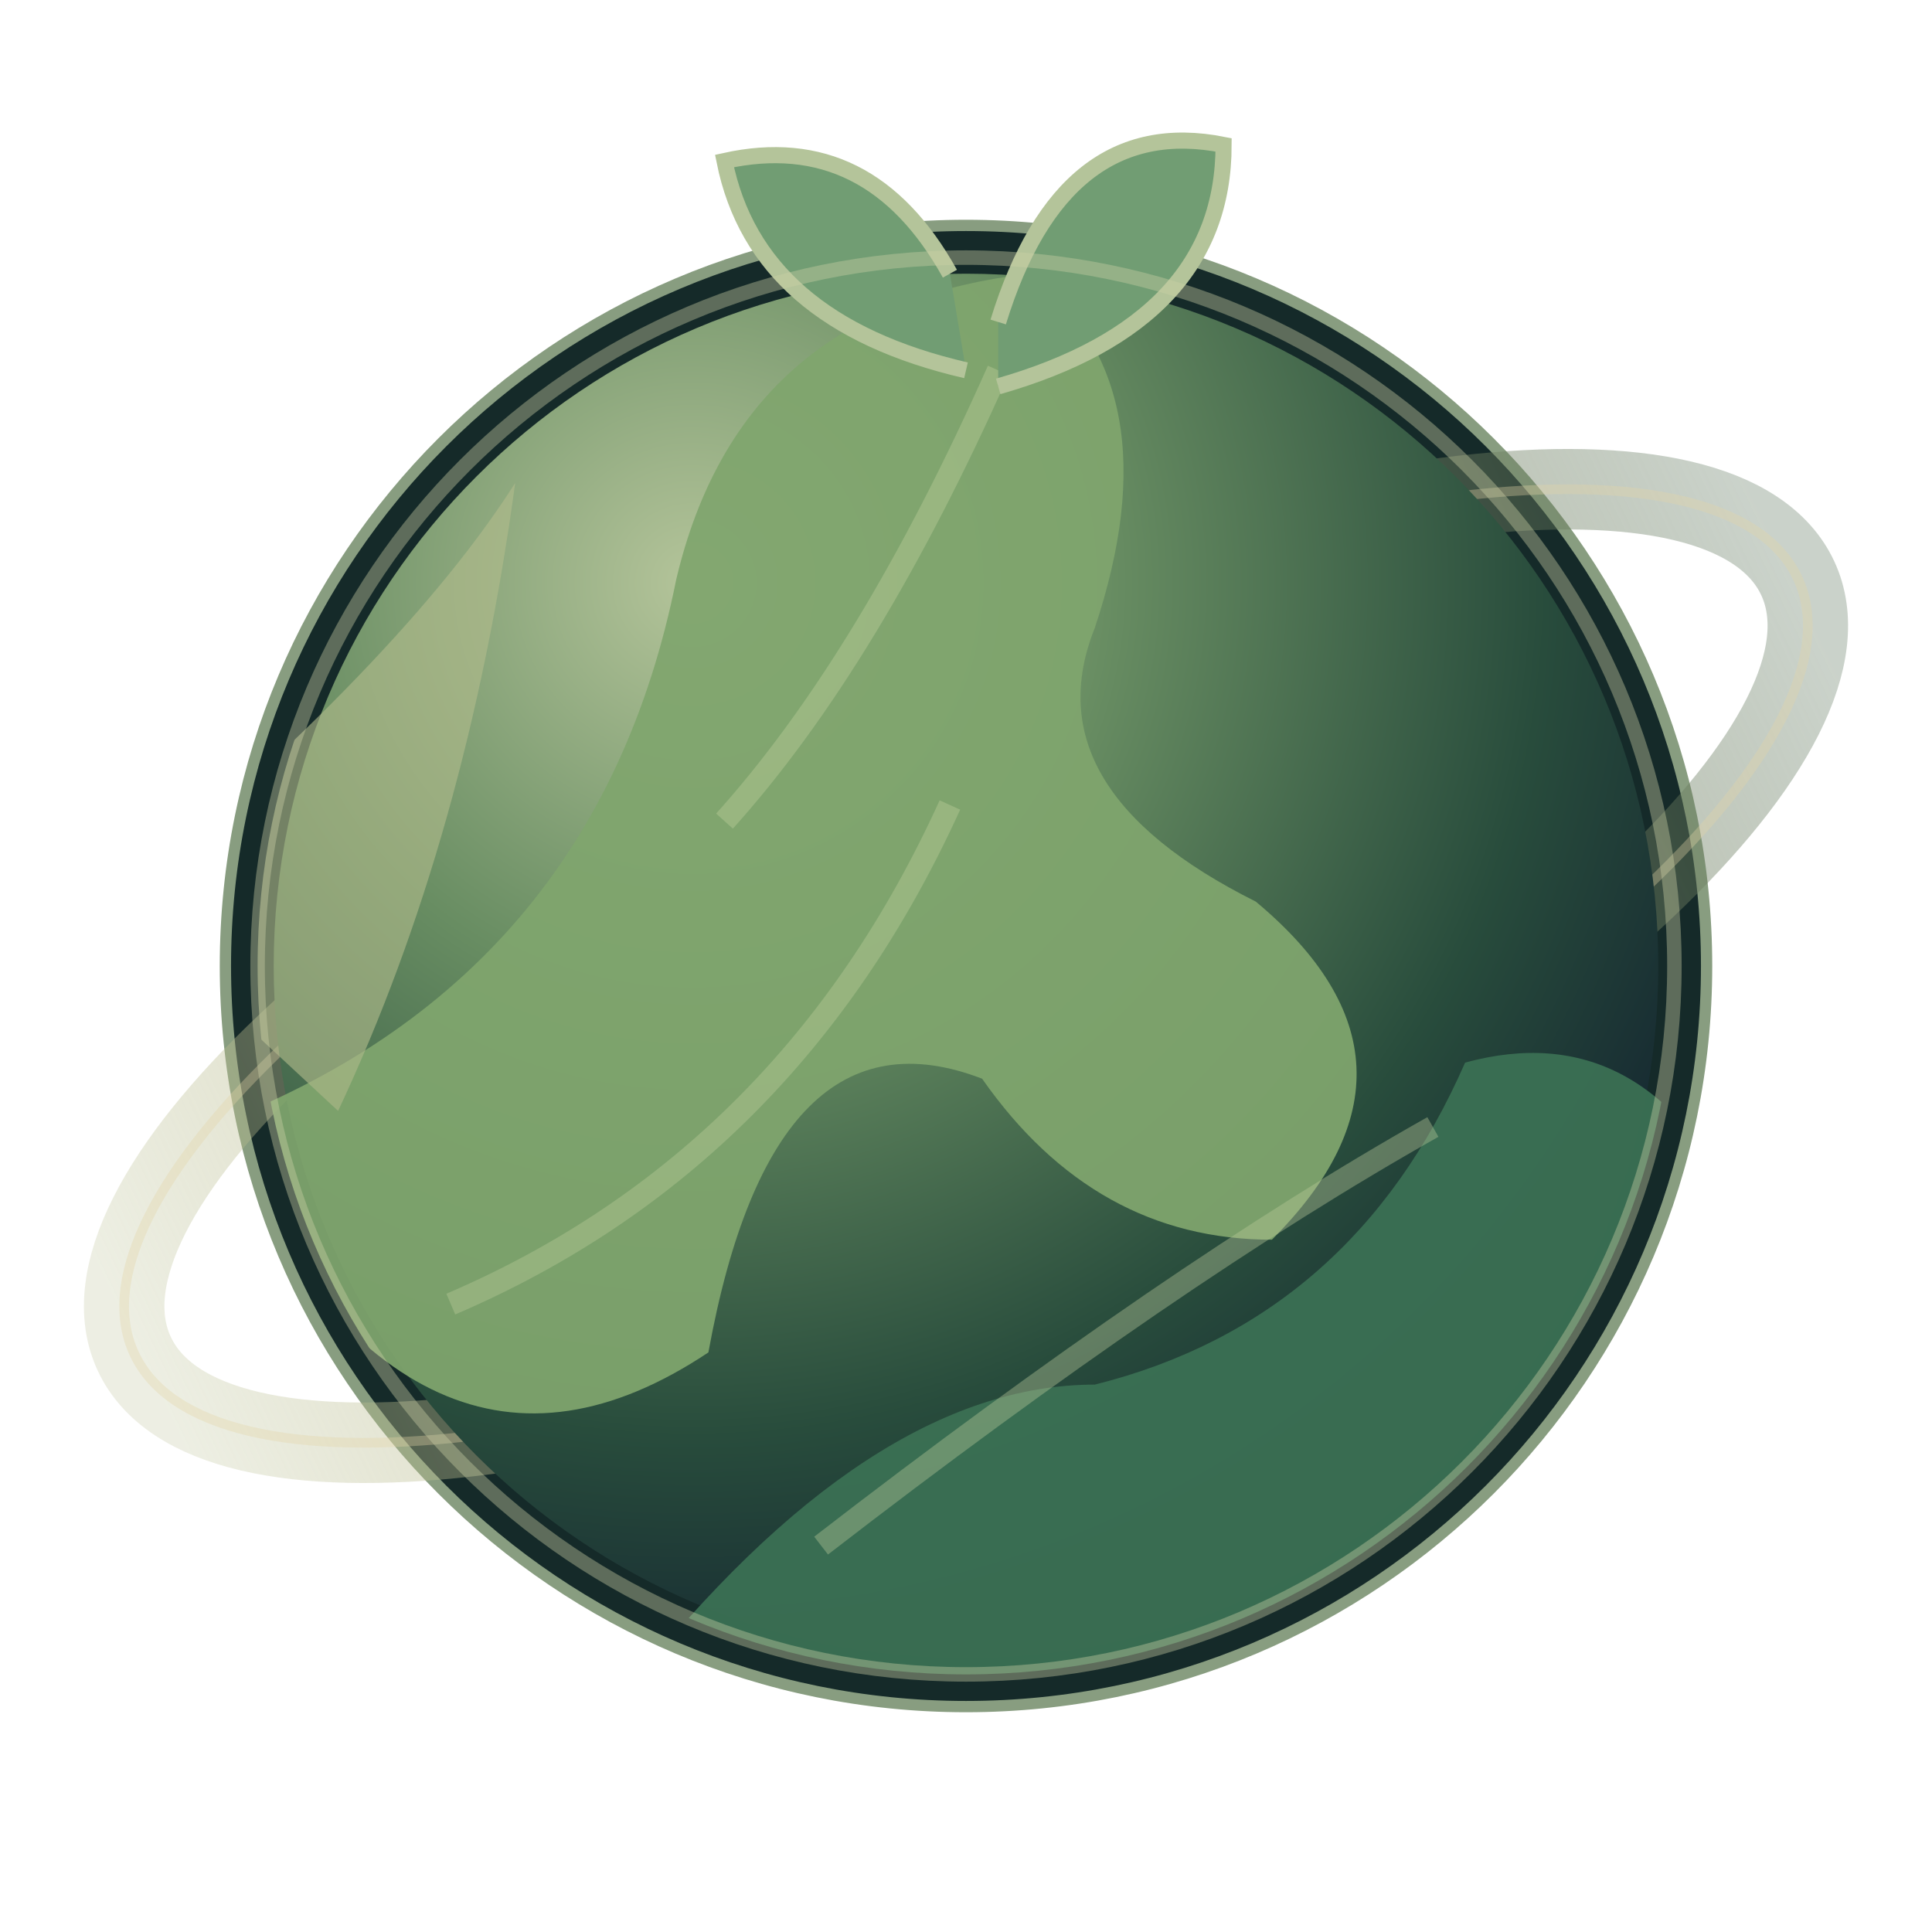
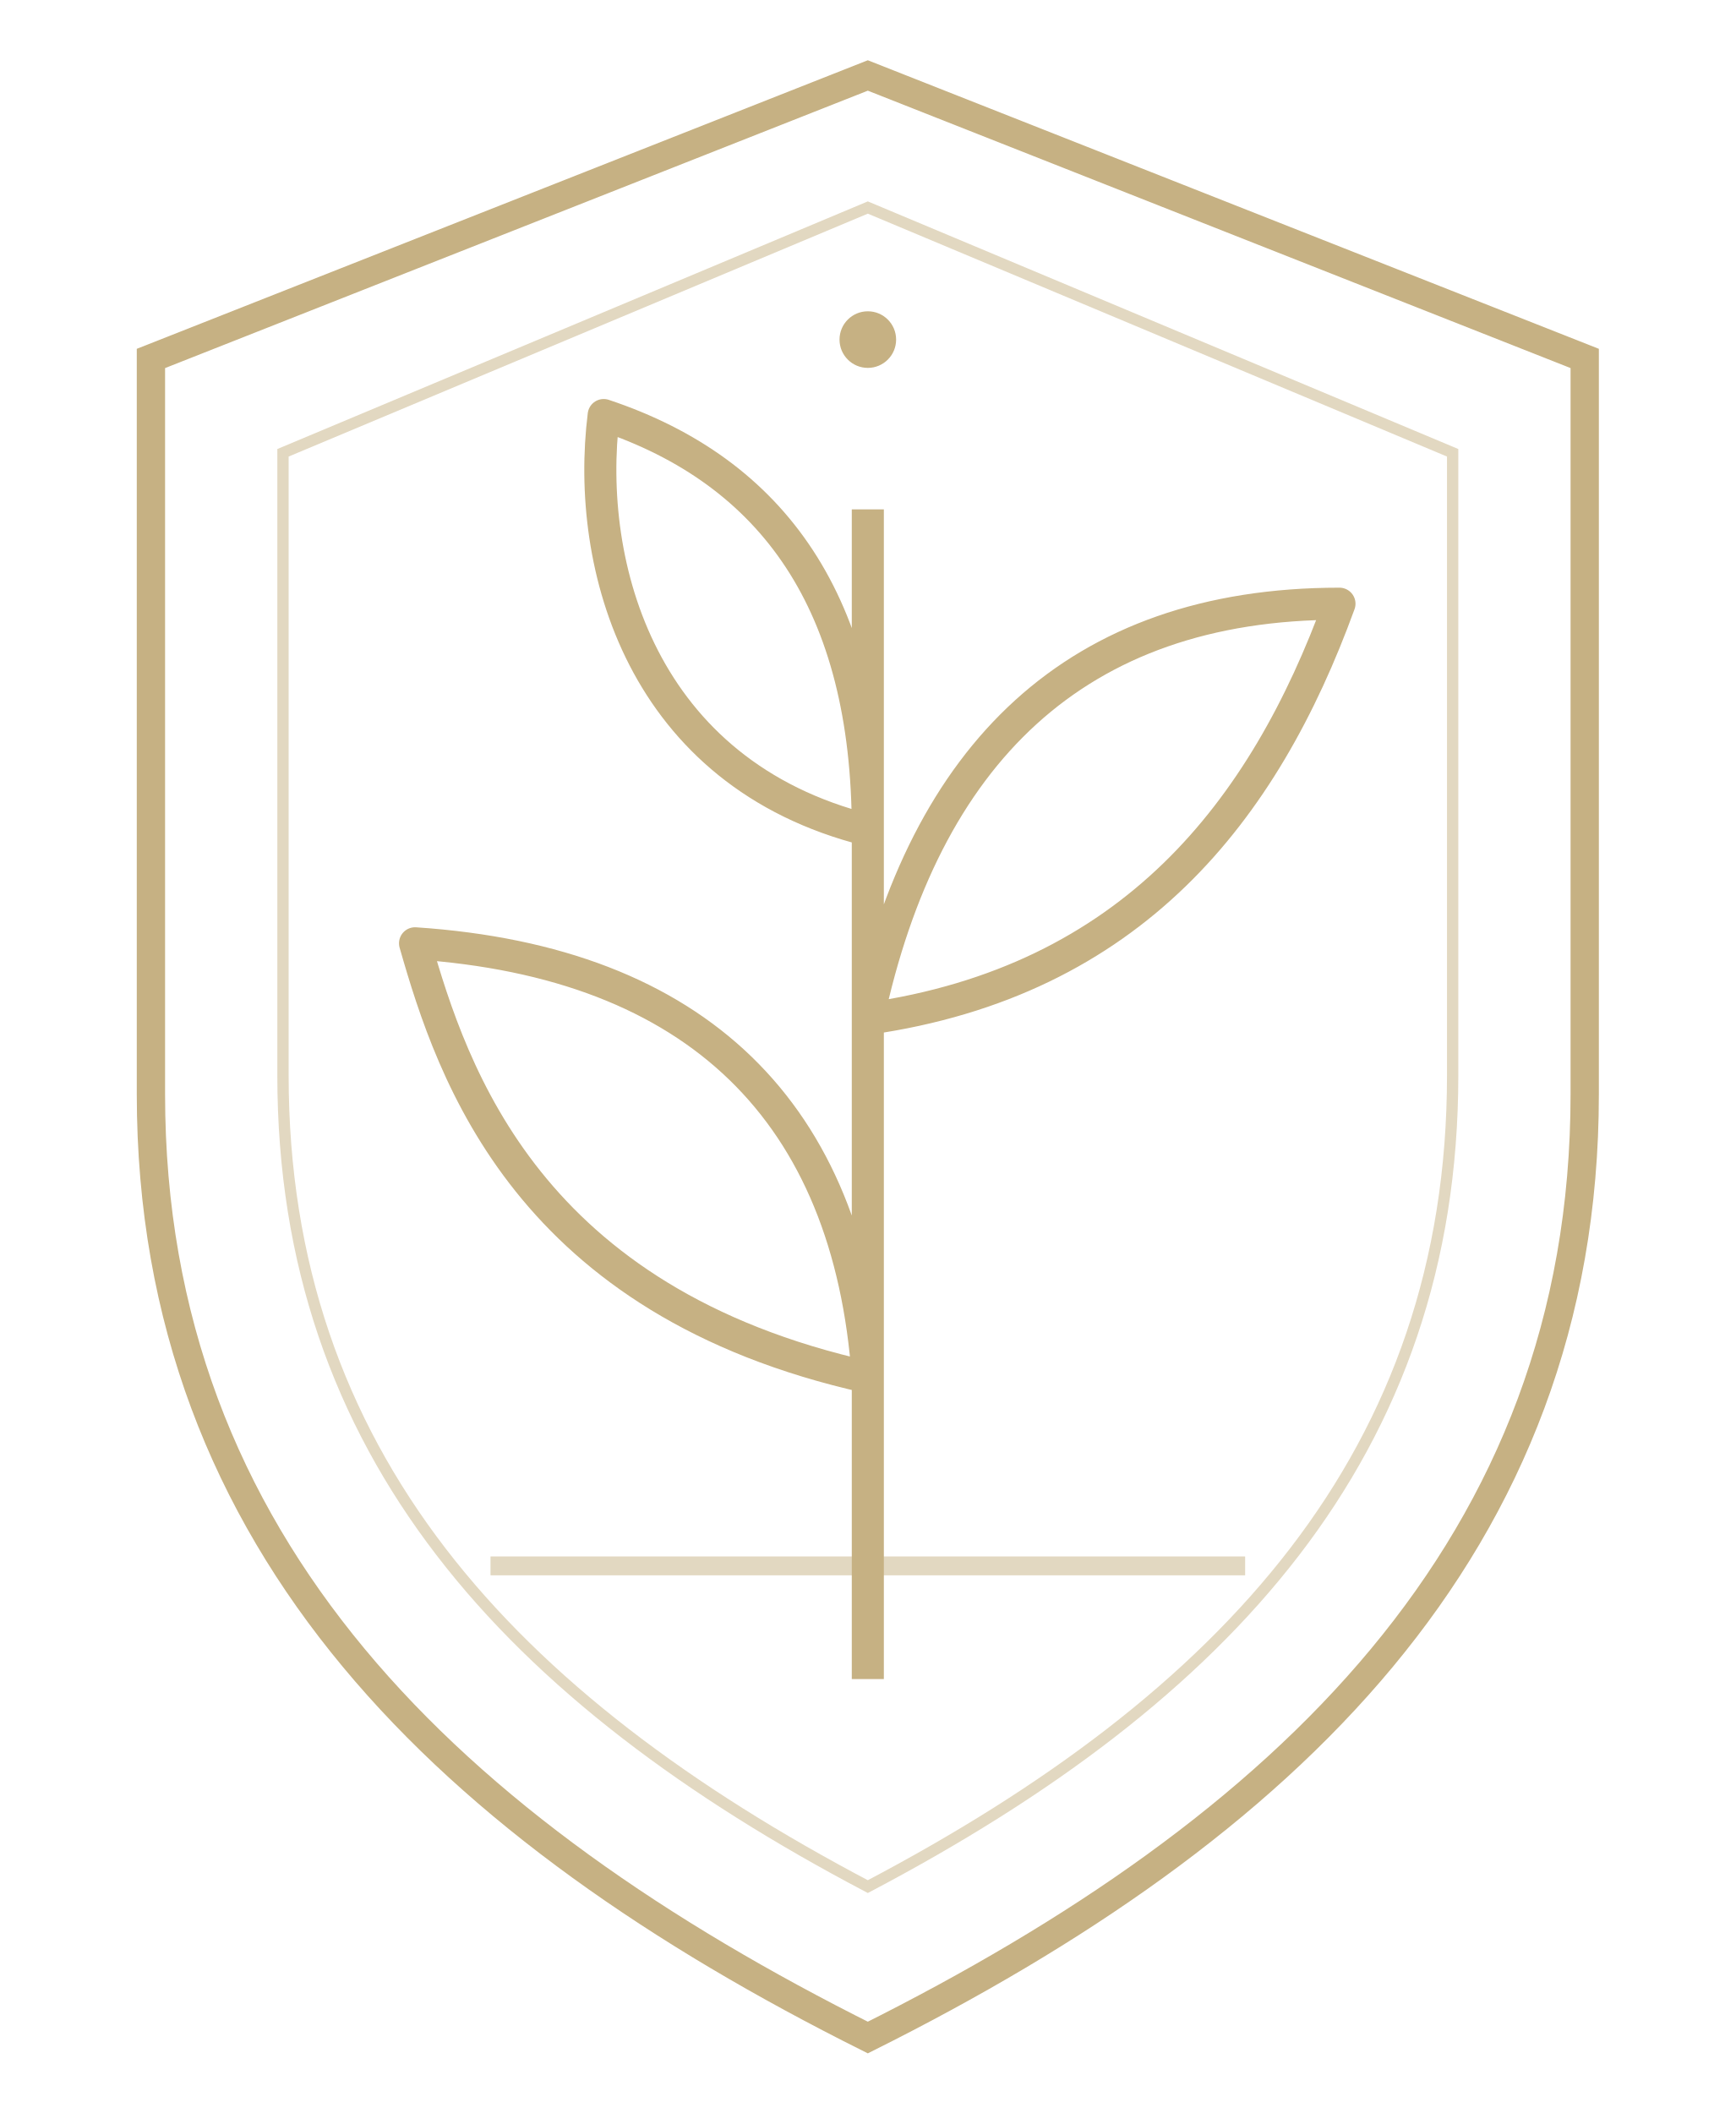
- <svg xmlns="http://www.w3.org/2000/svg" viewBox="0 0 120 120">
-   <defs>
-     <radialGradient id="g" cx=".3" cy=".22" r=".8">
-       <stop stop-color="#b4c49a" />
-       <stop offset=".38" stop-color="#688d62" />
-       <stop offset=".78" stop-color="#284c3c" />
-       <stop offset="1" stop-color="#172b32" />
-     </radialGradient>
-     <linearGradient id="ring">
-       <stop stop-color="#b7bd8e" stop-opacity=".25" />
-       <stop offset=".5" stop-color="#c6b992" stop-opacity=".85" />
-       <stop offset="1" stop-color="#516b50" stop-opacity=".3" />
-     </linearGradient>
-     <clipPath id="clip">
-       <circle cx="60" cy="60" r="44" />
-     </clipPath>
-   </defs>
-   <circle cx="60" cy="60" r="46" fill="#152a29" stroke="#889d80" stroke-width=".7" />
-   <g transform="rotate(-25 60 60)">
-     <ellipse cx="60" cy="60" rx="57" ry="19" fill="none" stroke="url(#ring)" stroke-width="5" />
-     <ellipse cx="60" cy="60" rx="57" ry="19" fill="none" stroke="#e1d5a7" stroke-opacity=".35" stroke-width=".6" />
-   </g>
-   <circle cx="60" cy="60" r="43" fill="url(#g)" />
-   <g clip-path="url(#clip)" opacity=".93">
-     <path d="M13 70 Q37 61 42 36 Q46 19 64 17 Q73 24 68 39 Q64 49 78 56 Q90 66 79 77 Q68 77 61 67 Q48 62 44 84 Q26 96 13 70Z" fill="#7fa56d" />
-     <path d="M39 105 Q54 86 68 86 Q84 82 91 66 Q102 63 108 75 L109 118Z" fill="#3b7054" />
-     <path d="M7 56 Q25 41 32 30 Q29 52 21 69Z" fill="#b2bb8c" opacity=".65" />
-     <path d="M28 81q21-9 31-31M51 96q22-17 38-26M45 51q9-10 17-28" fill="none" stroke="#c4d3a0" stroke-opacity=".4" stroke-width="1.4" />
-   </g>
-   <path d="M59 17 Q54 8 45 10 Q47 20 60 23 M62 20 Q66 7 76 9 Q76 20 62 24" fill="#719d73" stroke="#b4c49a" stroke-width="1" />
-   <circle cx="60" cy="60" r="44" fill="none" stroke="#cbd0a5" stroke-opacity=".4" stroke-width=".9" />
+ <svg xmlns="http://www.w3.org/2000/svg" viewBox="0 0 92 112" fill="none" color="#c6b183">
+   <path d="M46 4 84 19v39c0 24-16 39-38 50C24 97 8 82 8 58V19L46 4Z" stroke="currentColor" stroke-width="1.5" />
+   <path d="M46 11 77 24v33c0 20-12 33-31 43C27 90 15 77 15 57V24L46 11Z" stroke="currentColor" stroke-width=".6" opacity=".5" />
+   <path d="M46 89V27m0 46c-18-4-22-16-24-23 15 1 23 9 24 23Zm0-19c14-2 21-11 25-22-14 0-22 8-25 22Zm0-10C34 41 31 30 32 22c9 3 14 10 14 22Z" stroke="currentColor" stroke-width="1.7" stroke-linejoin="round" />
+   <path d="M26 83h40" stroke="currentColor" opacity=".5" />
+   <circle cx="46" cy="18" r="1.5" fill="currentColor" />
</svg>
